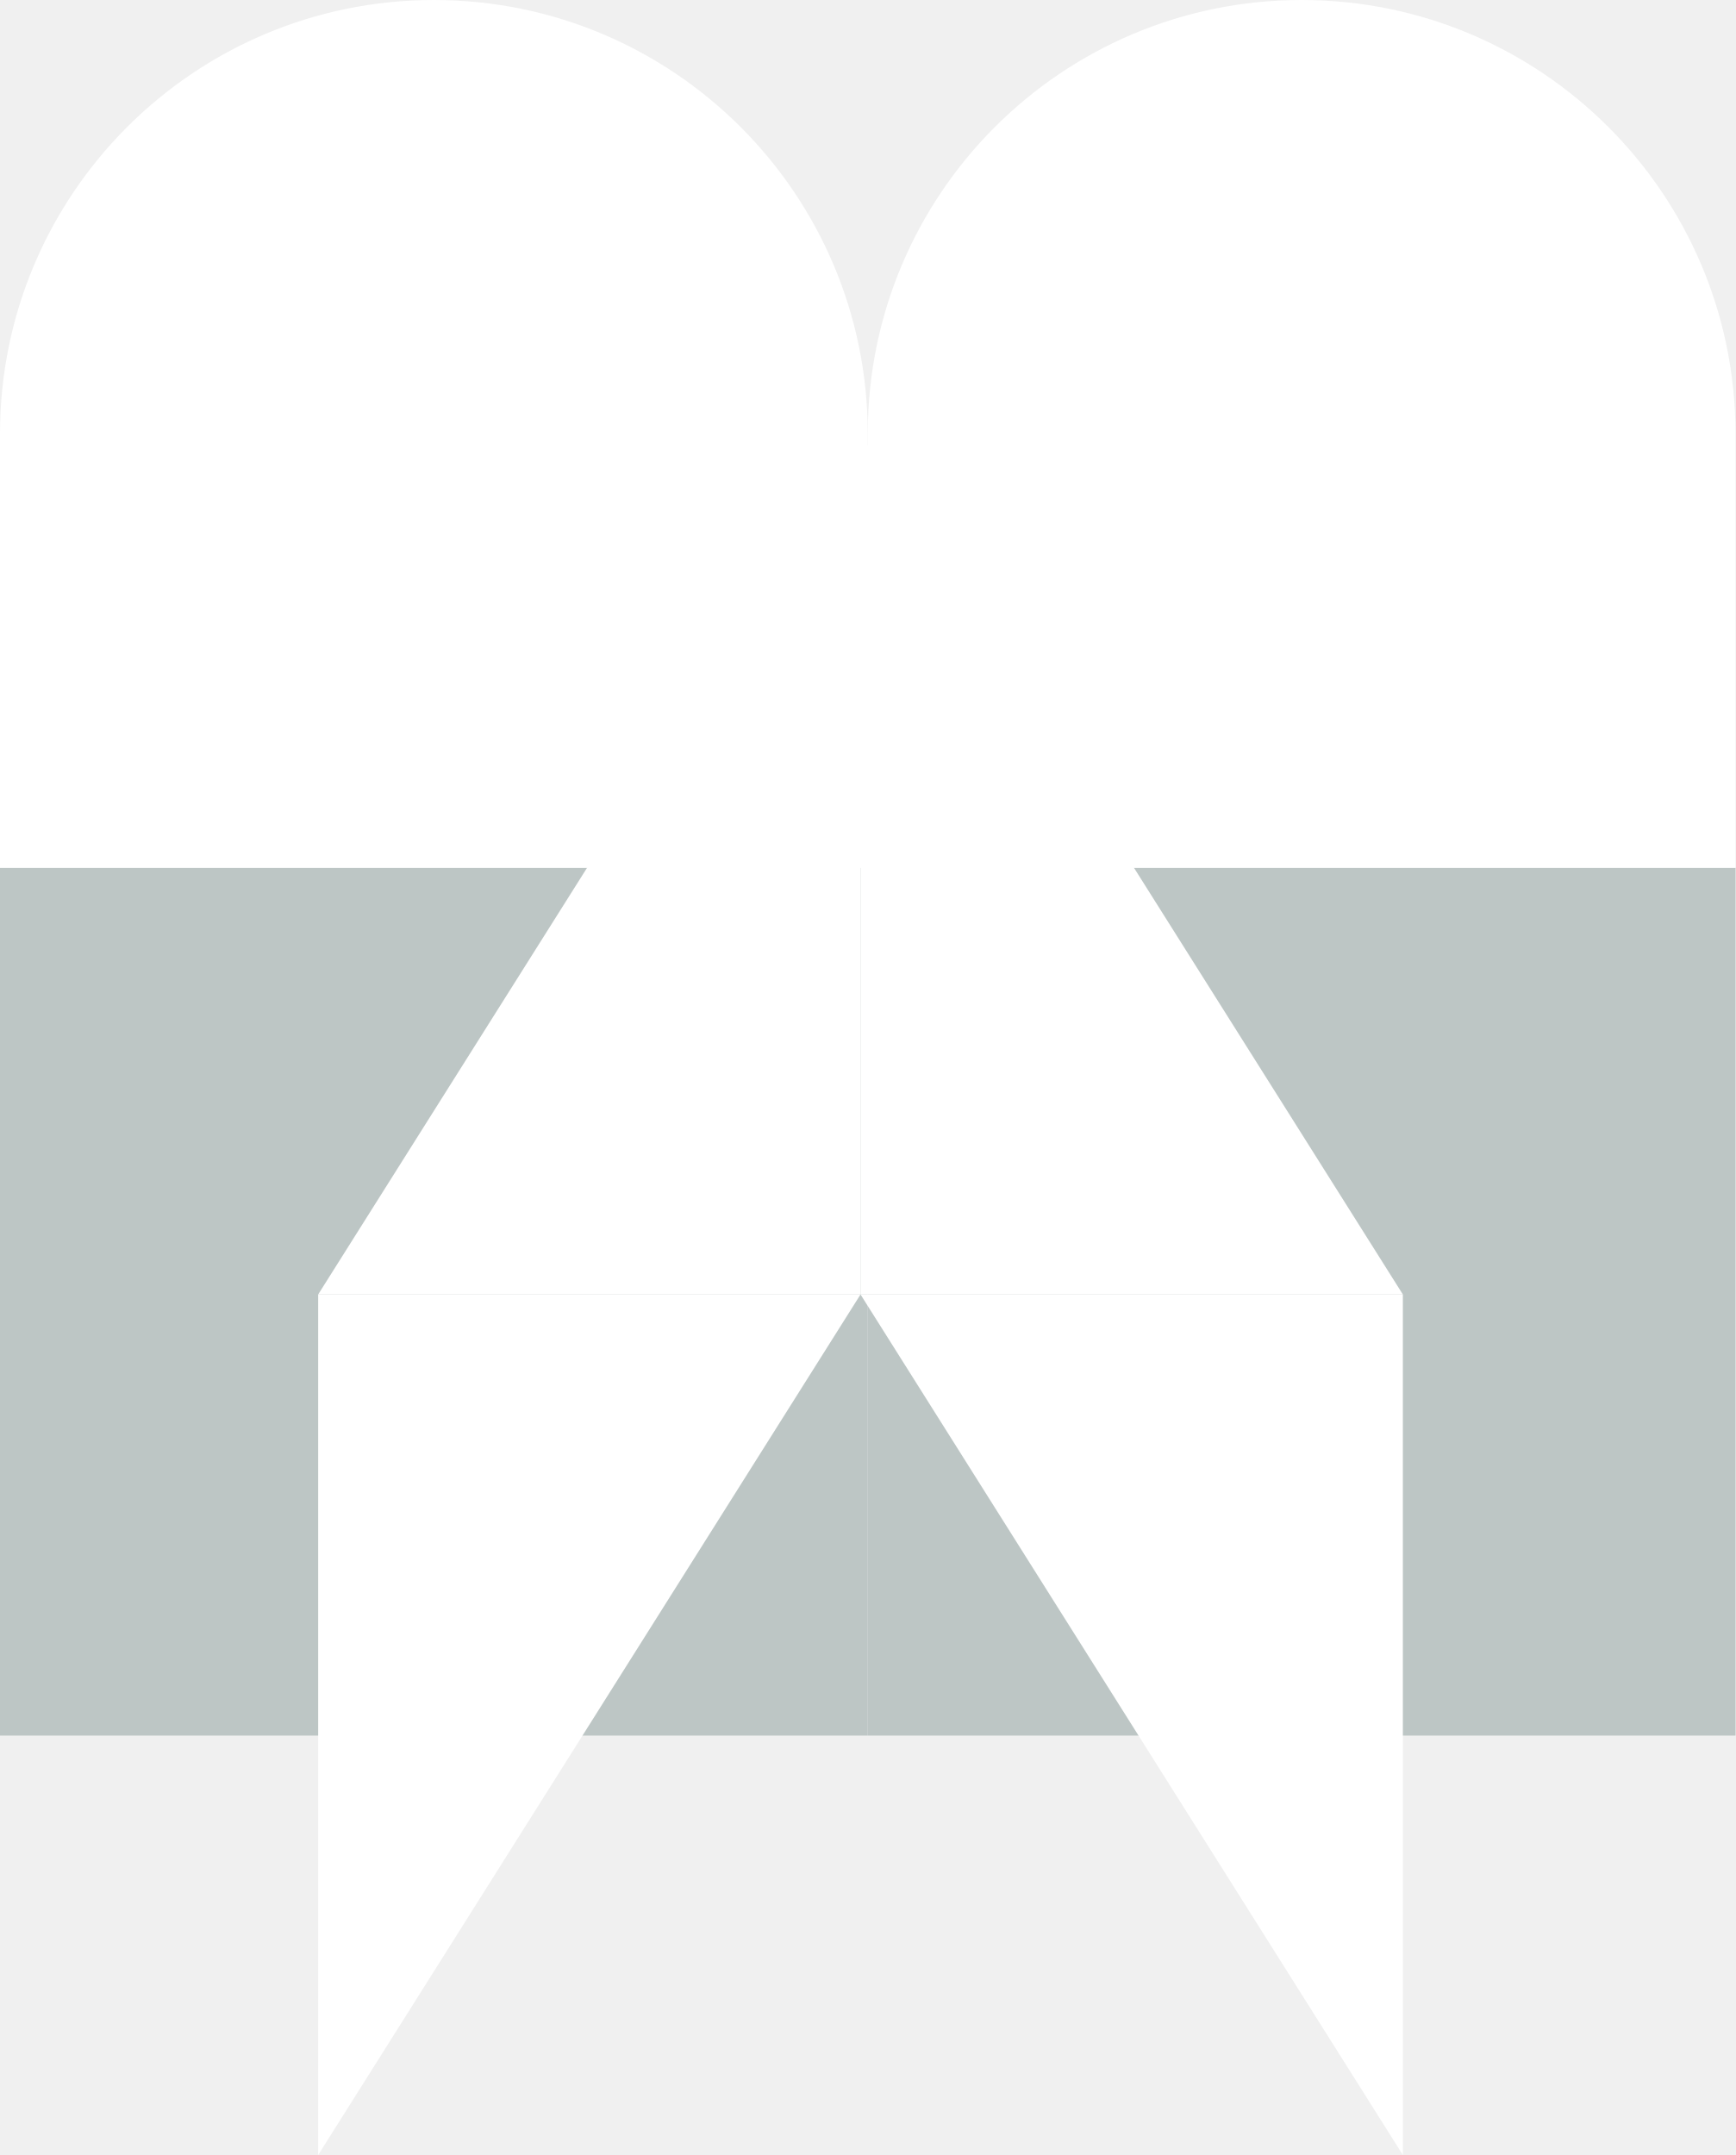
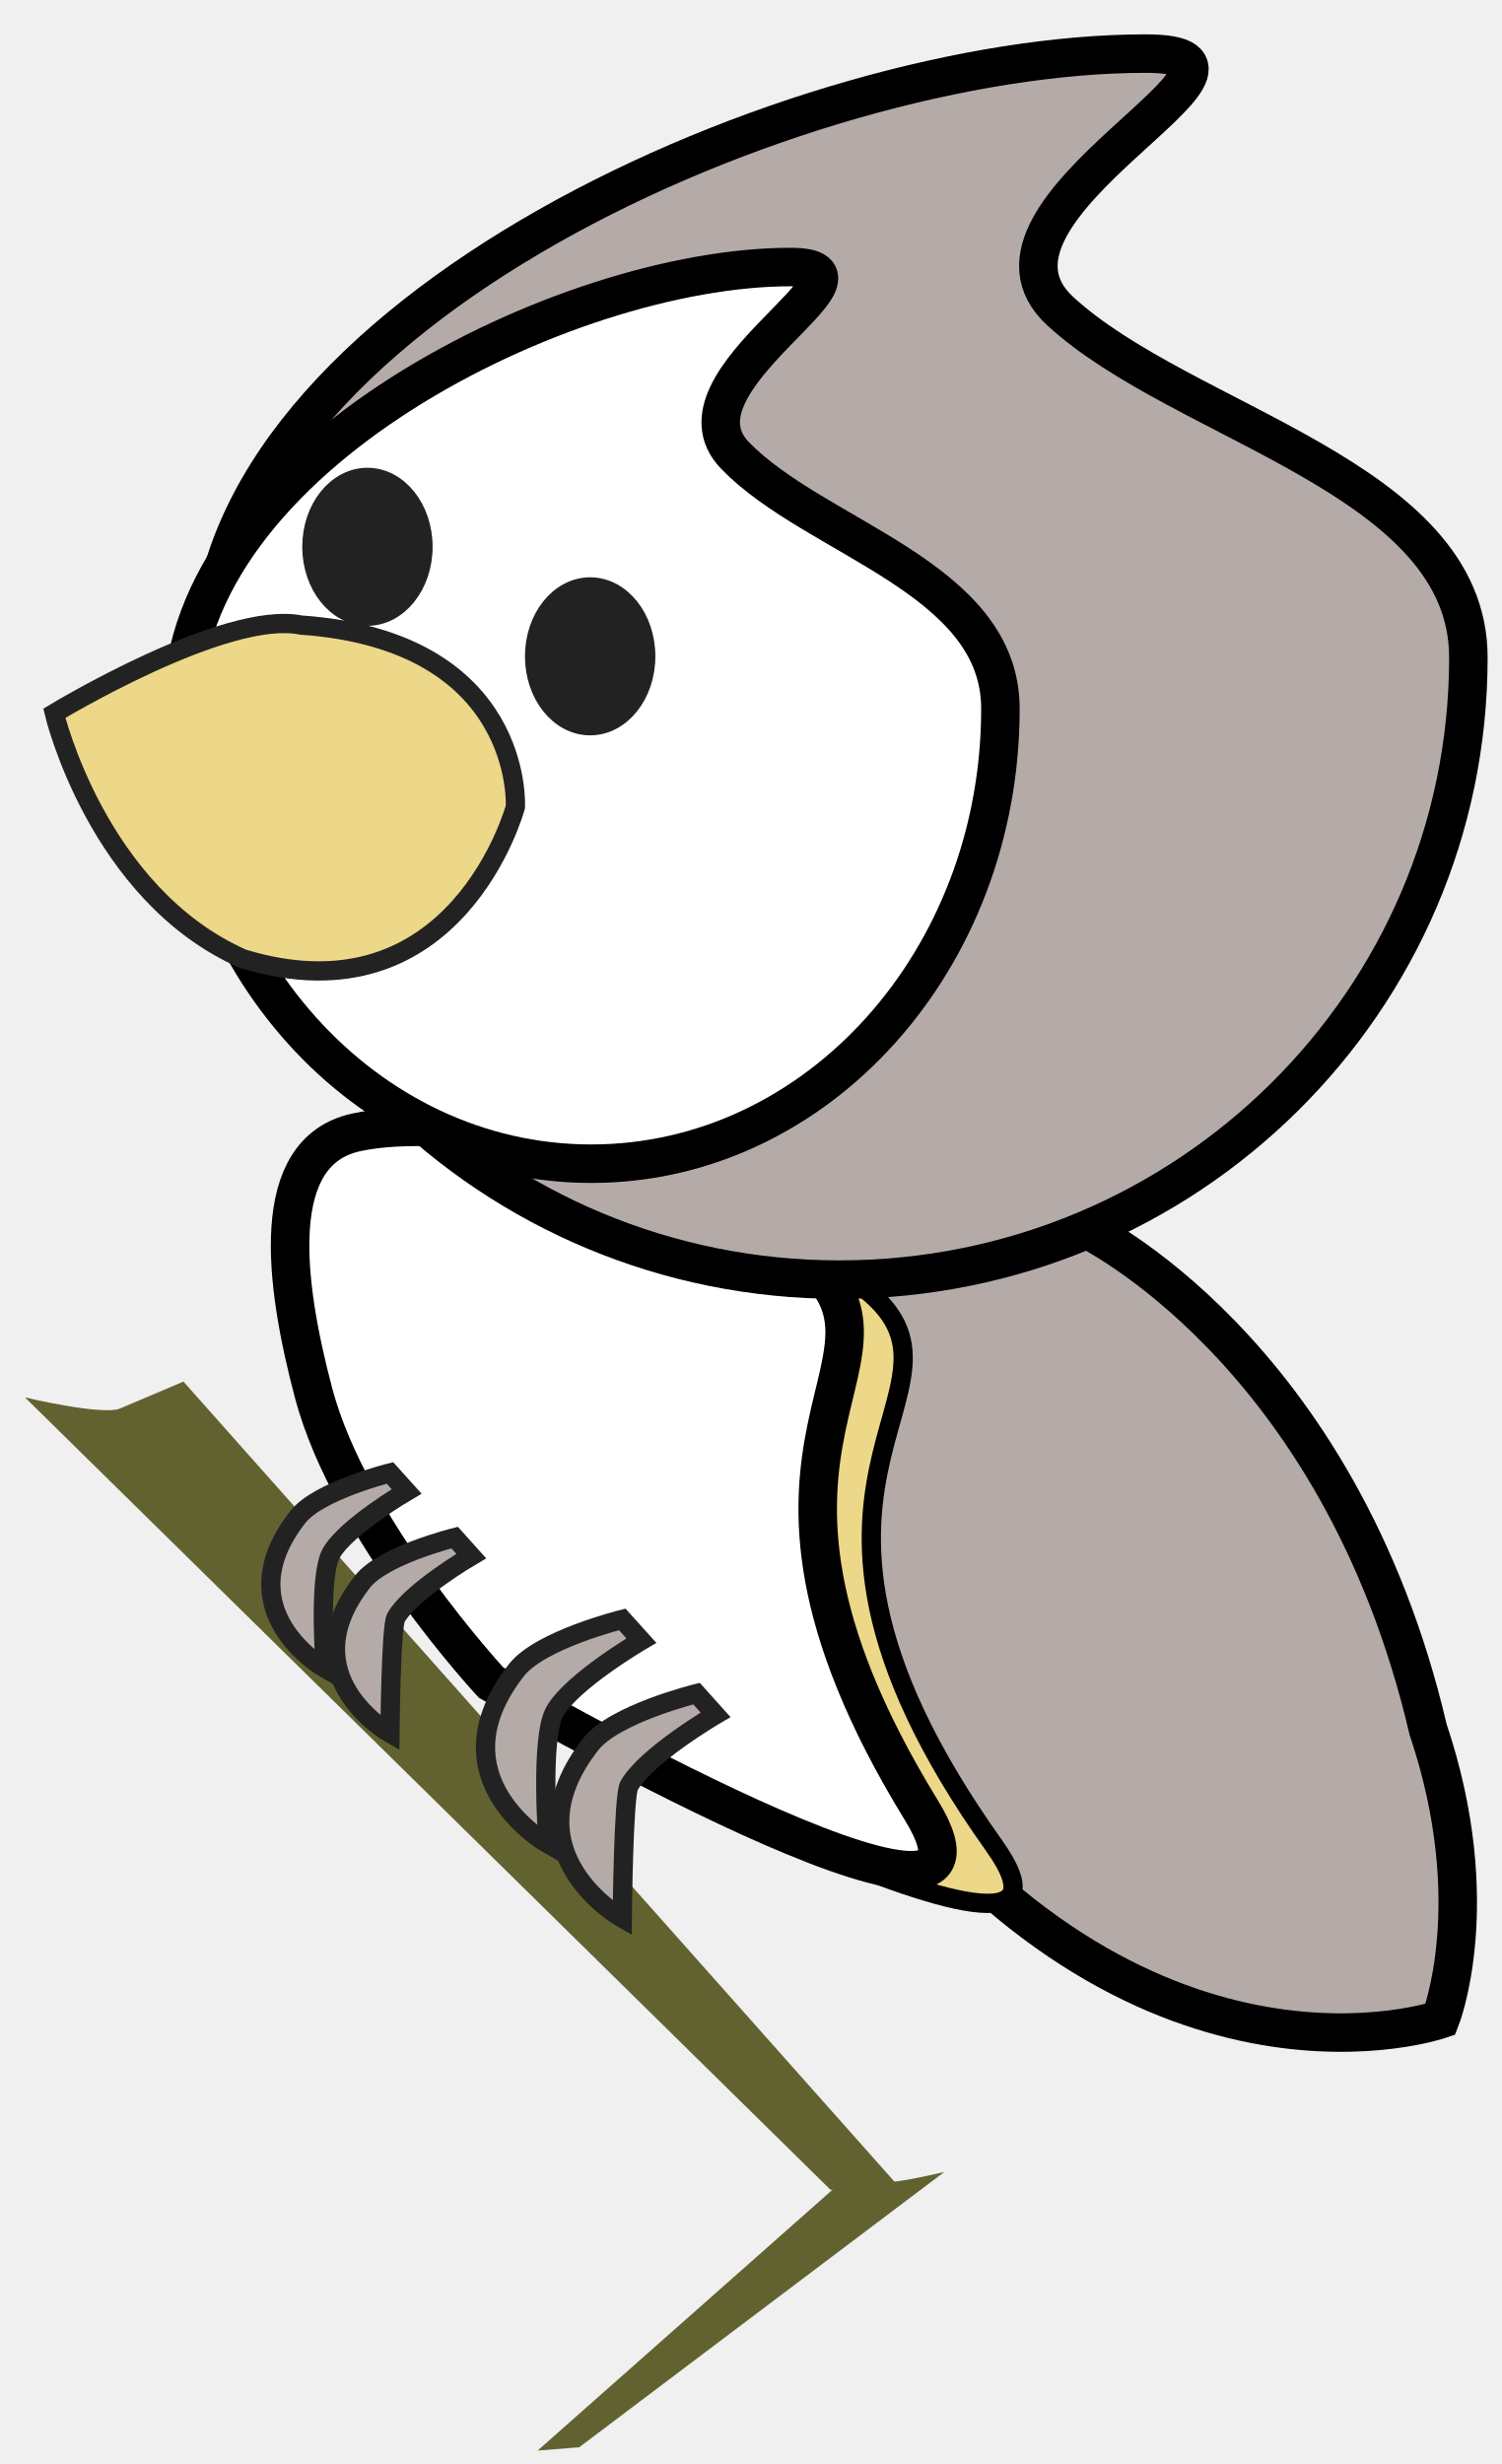
- <svg xmlns="http://www.w3.org/2000/svg" width="120" height="149" viewBox="0 0 120 149" fill="none">
-   <rect x="60" y="60" width="60" height="60" fill="#BDC6C5" />
-   <rect x="3.05176e-05" y="60" width="60" height="60" fill="#BDC6C5" />
-   <path d="M120 60L120 30C120 13.431 106.569 -1.60169e-07 90 -3.57746e-07C73.431 -5.55324e-07 60 13.431 60 30L60 60L120 60Z" fill="white" />
-   <path d="M0 60L-1.31134e-06 30C-2.03558e-06 13.431 13.431 -5.87108e-07 30 -1.31134e-06C46.569 -2.03558e-06 60 13.431 60 30L60 60L0 60Z" fill="white" />
-   <path d="M22 149L59.5 89.5H22V149Z" fill="white" />
-   <path d="M97 149L59.5 89.5H97V149Z" fill="white" />
-   <path d="M59.5 30L97 89.5H59.5V30Z" fill="white" />
-   <path d="M59.5 30L22 89.5H59.5V30Z" fill="white" />
+ <svg xmlns="http://www.w3.org/2000/svg" width="39" height="64" viewBox="0 0 39 64" fill="none">
+   <path d="M0.649 36.297C0.649 36.297 2.668 36.775 3.119 36.584C3.632 36.366 4.765 35.885 4.765 35.885L23.296 56.737L21.575 56.88L0.649 36.297Z" fill="#626231" />
+   <path d="M15.044 63.566L13.965 63.651L21.934 56.602C21.934 56.602 22.708 56.651 23.059 56.673C23.366 56.693 24.528 56.415 24.528 56.415L15.044 63.566Z" fill="#626231" />
+   <path d="M37.414 52.451C37.414 52.451 29.973 55.038 22.909 46.006C21.899 44.766 19.876 39.746 19.843 39.474C19.362 35.598 20.579 31.788 20.579 31.788L28.141 31.887C28.141 31.887 34.774 35.001 37.096 44.925C38.615 49.438 37.414 52.451 37.414 52.451V52.451Z" fill="#B4ABA8" stroke="black" stroke-miterlimit="10" />
+   <path d="M12.628 43.89C12.628 43.89 8.283 36.461 8.283 36.366C8.283 36.2 6.53 30.459 9.093 29.976C11.813 29.465 17.347 30.227 21.928 33.1C26.51 35.973 18.639 37.856 25.819 47.935C29.375 52.926 12.628 43.89 12.628 43.89V43.89Z" fill="#EDD788" stroke="black" stroke-width="0.5" stroke-miterlimit="10" />
+   <path d="M12.756 43.704C12.756 43.704 9.091 39.757 8.145 36.182C7.382 33.298 6.951 29.915 9.249 29.413C11.548 28.912 16.775 29.659 20.645 32.475C24.516 35.292 17.866 37.139 23.933 47.021C26.936 51.914 12.756 43.704 12.756 43.704L12.756 43.704Z" fill="white" stroke="black" stroke-miterlimit="10" />
+   <path d="M38.141 17.077C38.141 26.002 30.826 33.237 21.802 33.237C12.778 33.237 5.463 26.002 5.463 17.077C5.463 8.152 20.733 1.392 29.756 1.392C34.049 1.392 24.626 5.406 27.542 8.084C30.755 11.035 38.141 12.398 38.141 17.077V17.077Z" fill="#B4ABA8" stroke="black" stroke-miterlimit="10" />
+   <path d="M25.986 18.407C25.986 24.934 21.228 30.226 15.358 30.226C9.488 30.226 4.73 24.934 4.73 18.407C4.73 11.88 14.663 6.936 20.532 6.936C23.325 6.936 17.195 9.872 19.092 11.83C21.182 13.989 25.986 14.985 25.986 18.407V18.407Z" fill="white" stroke="black" stroke-miterlimit="10" />
+   <path d="M10.987 14.203C10.987 15.198 10.341 16.005 9.544 16.005C8.747 16.005 8.101 15.198 8.101 14.203C8.101 13.207 8.747 12.4 9.544 12.4C10.341 12.4 10.987 13.207 10.987 14.203Z" fill="#232222" stroke="#232222" stroke-width="0.5" stroke-miterlimit="10" />
+   <path d="M16.773 17.048C16.773 18.043 16.127 18.85 15.329 18.85C14.532 18.85 13.886 18.043 13.886 17.048C13.886 16.052 14.532 15.245 15.329 15.245C16.127 15.245 16.773 16.052 16.773 17.048Z" fill="#232222" stroke="#232222" stroke-width="0.5" stroke-miterlimit="10" />
+   <path d="M7.737 39.402C8.273 38.718 10.129 38.258 10.129 38.258L10.561 38.738C10.561 38.738 8.992 39.658 8.605 40.34C8.262 40.944 8.45 43.343 8.45 43.343C8.45 43.343 5.814 41.859 7.737 39.402V39.402Z" fill="#B4ABA8" stroke="#232222" stroke-width="0.5" stroke-miterlimit="10" />
+   <path d="M9.416 41.082C9.952 40.397 11.809 39.937 11.809 39.937L12.24 40.417C12.24 40.417 10.671 41.337 10.284 42.019C10.154 42.247 10.129 45.023 10.129 45.023C10.129 45.023 7.493 43.539 9.416 41.082Z" fill="#B4ABA8" stroke="#232222" stroke-width="0.5" stroke-miterlimit="10" />
+   <path d="M13.417 43.376C14.033 42.59 16.163 42.062 16.163 42.062L16.659 42.613C16.659 42.613 14.858 43.669 14.413 44.452C14.02 45.145 14.236 47.899 14.236 47.899C14.236 47.899 11.21 46.196 13.417 43.376V43.376Z" fill="#B4ABA8" stroke="#232222" stroke-width="0.5" stroke-miterlimit="10" />
+   <path d="M15.345 45.303C15.96 44.517 18.091 43.989 18.091 43.989L18.586 44.54C18.586 44.54 16.785 45.596 16.341 46.379C16.192 46.641 16.163 49.827 16.163 49.827C16.163 49.827 13.138 48.123 15.345 45.303H15.345Z" fill="#B4ABA8" stroke="#232222" stroke-width="0.5" stroke-miterlimit="10" />
+   <path d="M1.411 18.527C1.411 18.527 5.849 15.835 7.817 16.235C13.637 16.645 13.387 20.959 13.387 20.959C13.387 20.959 11.871 26.591 6.31 24.904C2.524 23.233 1.411 18.527 1.411 18.527Z" fill="#EDD788" stroke="#232222" stroke-width="0.5" stroke-miterlimit="10" />
</svg>
